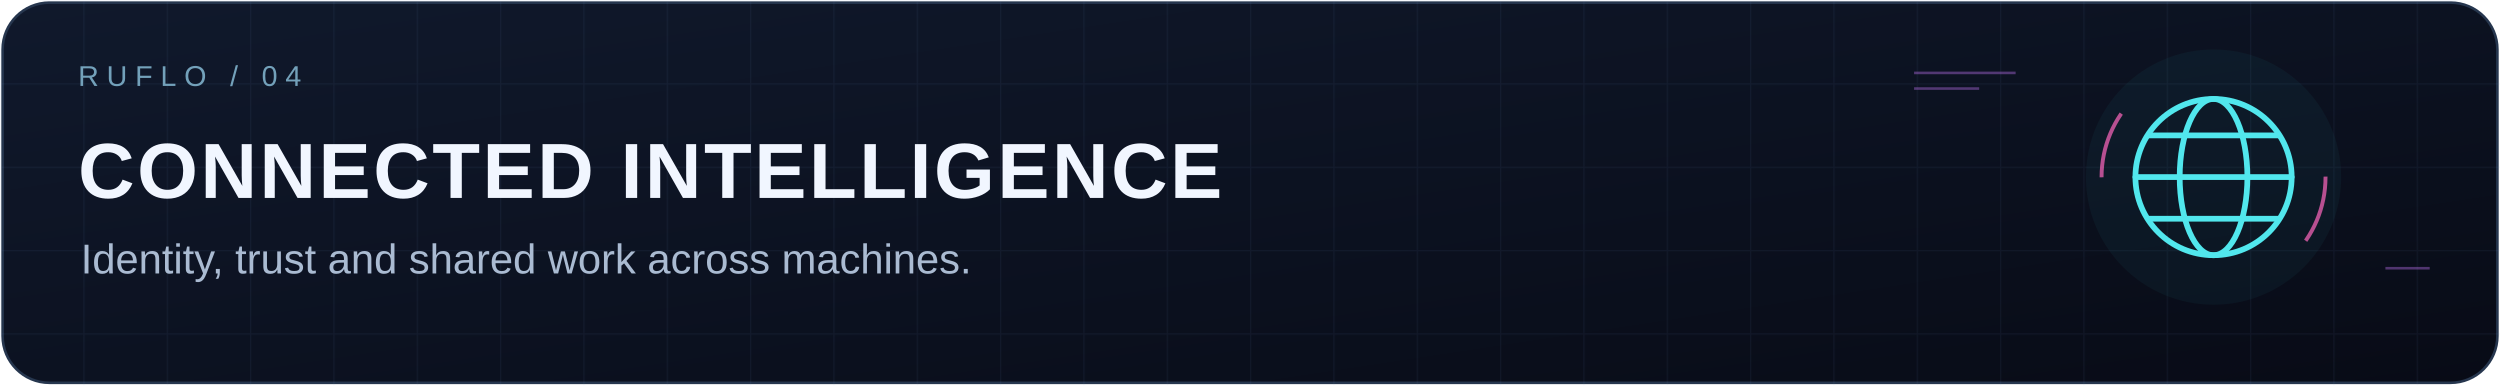
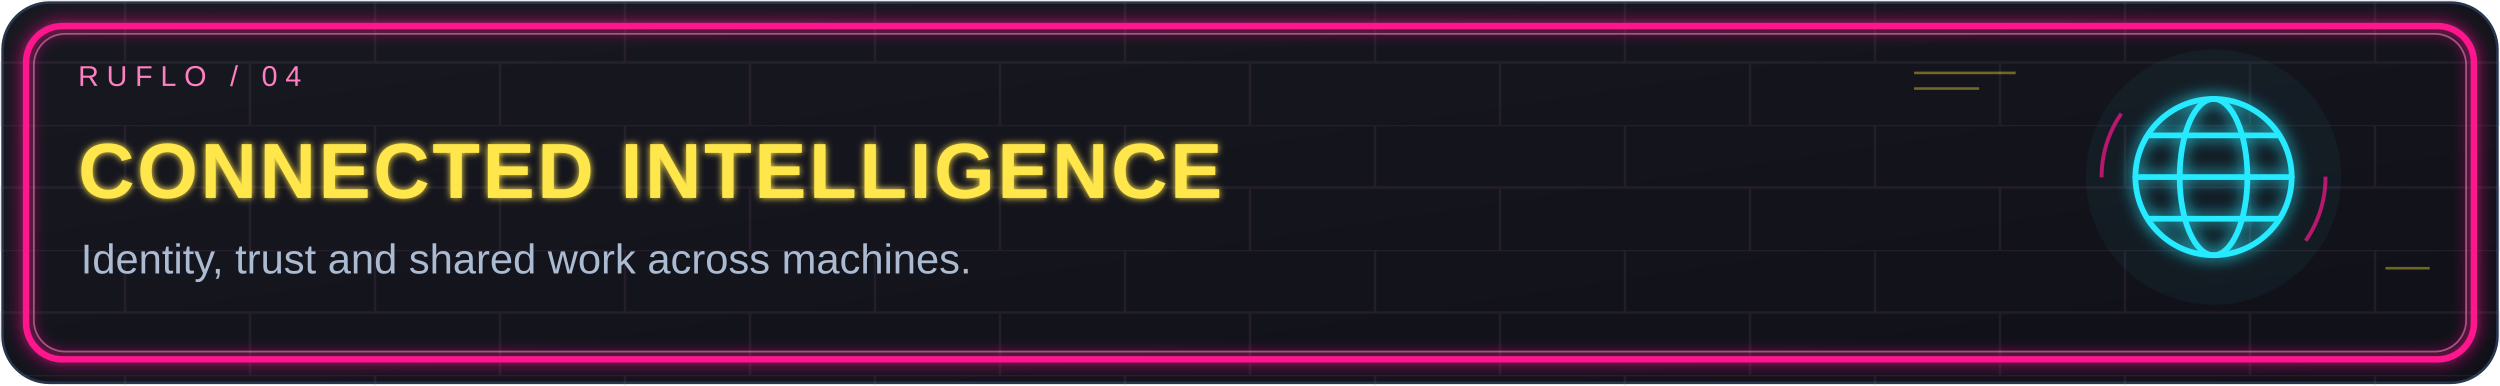
<svg xmlns="http://www.w3.org/2000/svg" width="960" height="148" viewBox="0 0 960 148" role="img" aria-labelledby="title desc">
  <defs>
    <linearGradient id="bg" x2="1" y2="1">
-       <stop stop-color="#10192c" />
-       <stop offset="1" stop-color="#080b16" />
+       <stop stop-color="#181821" />
+       <stop offset="1" stop-color="#101018" />
    </linearGradient>
    <linearGradient id="neon">
-       <stop stop-color="#3ae8ed" />
-       <stop offset=".55" stop-color="#a88cff" />
-       <stop offset="1" stop-color="#ff58bc" />
+       <stop stop-color="#27eaff" />
+       <stop offset=".55" stop-color="#ffe32e" />
+       <stop offset="1" stop-color="#ff168f" />
    </linearGradient>
-     <pattern id="grid" width="32" height="32" patternUnits="userSpaceOnUse">
-       <path d="M32 0H0V32" fill="none" stroke="#7f9cce" stroke-opacity=".07" />
+     <filter id="glow" x="-60%" y="-100%" width="220%" height="300%">
+       <feGaussianBlur stdDeviation="3" />
+       <feMerge>
+         <feMergeNode />
+         <feMergeNode in="SourceGraphic" />
+       </feMerge>
+     </filter>
+     <filter id="soft" x="-20%" y="-80%" width="140%" height="260%">
+       <feGaussianBlur stdDeviation="1.5" />
+       <feMerge>
+         <feMergeNode />
+         <feMergeNode in="SourceGraphic" />
+       </feMerge>
+     </filter>
+     <pattern id="grid" width="96" height="48" patternUnits="userSpaceOnUse">
+       <path d="M0 0H96M0 24H96M48 0V24M0 24V48M96 24V48" fill="none" stroke="#8d6683" stroke-opacity=".13" />
    </pattern>
  </defs>
-   <style>text{font-family:Arial,Helvetica,sans-serif}.mono{font-family:monospace}.flow{stroke-dasharray:8 18;animation:flow 8s linear infinite}.orbit{transform-box:fill-box;transform-origin:center;animation:spin 28s linear infinite}.pulse{animation:pulse 5s ease-in-out infinite}.rise{animation:rise 7s ease-in-out infinite}@keyframes flow{to{stroke-dashoffset:-208}}@keyframes spin{to{transform:rotate(360deg)}}@keyframes pulse{0%,100%{opacity:.45}50%{opacity:1}}@keyframes rise{0%,100%{transform:translateY(0)}50%{transform:translateY(-5px)}}@media(prefers-reduced-motion:reduce){*{animation:none!important}}</style>
+   <style>text{font-family:Arial,Helvetica,sans-serif}.mono{font-family:monospace}.flow{stroke-dasharray:12 40;animation:flow 5s linear infinite;filter:url(#glow)}.tube{filter:url(#glow);animation:flicker 13s linear infinite}.tube2{filter:url(#glow);animation:flicker 17s 3s linear infinite}.gold{fill:#ffe64c;filter:url(#soft)}@keyframes flicker{0%,43%,45%,47%,100%{opacity:1}44%,46%{opacity:.55}}.orbit{transform-box:fill-box;transform-origin:center;animation:spin 28s linear infinite}.pulse{animation:pulse 5s ease-in-out infinite}.rise{animation:rise 7s ease-in-out infinite}@keyframes flow{to{stroke-dashoffset:-208}}@keyframes spin{to{transform:rotate(360deg)}}@keyframes pulse{0%,100%{opacity:.45}50%{opacity:1}}@keyframes rise{0%,100%{transform:translateY(0)}50%{transform:translateY(-5px)}}@media(prefers-reduced-motion:reduce){*{animation:none!important}}</style>
  <rect x="1" y="1" width="958" height="146" rx="18" fill="url(#bg)" stroke="#26364e" />
  <rect width="960" height="148" rx="18" fill="url(#grid)" />
+   <rect x="10" y="10" width="940" height="128" rx="14" fill="none" stroke="#ff168f" stroke-width="2.5" class="tube" />
+   <rect x="13" y="13" width="934" height="122" rx="12" fill="none" stroke="#ff9ad0" stroke-opacity=".5" stroke-width=".7" />
  <path d="M24 130H936" stroke="url(#neon)" stroke-opacity=".25" />
  <path class="flow" d="M24 130H936" stroke="url(#neon)" />
-   <text x="30" y="33" fill="#73a1ba" font-size="11" letter-spacing="3">RUFLO / 04</text>
-   <text x="30" y="76" fill="#f1f6ff" font-size="30" font-weight="700" letter-spacing="1">CONNECTED INTELLIGENCE</text>
+   <text x="30" y="33" fill="#ff80c2" font-size="11" letter-spacing="3">RUFLO / 04</text>
+   <text x="30" y="76" class="gold" font-size="30" font-weight="700" letter-spacing="1">CONNECTED INTELLIGENCE</text>
  <text x="31" y="105" fill="#aabbd2" font-size="16">Identity, trust and shared work across machines.</text>
  <g transform="translate(850 68)">
    <circle class="pulse" r="49" fill="#36e5e9" fill-opacity=".045" />
-     <g fill="none" stroke="#51e7ed" stroke-width="2.2" stroke-linecap="round" stroke-linejoin="round">
+     <g class="tube2" fill="none" stroke="#26eaff" stroke-width="2.2" stroke-linecap="round" stroke-linejoin="round">
      <circle r="30" />
      <ellipse rx="13" ry="30" />
      <path d="M-30 0H30M-25 -16H25M-25 16H25" />
    </g>
-     <circle class="orbit" r="43" fill="none" stroke="#ff67be" stroke-width="1.5" stroke-dasharray="26 109" opacity=".7" />
+     <circle class="orbit" r="43" fill="none" stroke="#ff168f" stroke-width="1.5" stroke-dasharray="26 109" opacity=".7" />
  </g>
-   <path d="M735 28H774M735 34H760M916 103H933" stroke="#bb70ed" opacity=".4" />
+   <path d="M735 28H774M735 34H760M916 103H933" stroke="#ffe32e" opacity=".4" />
</svg>
